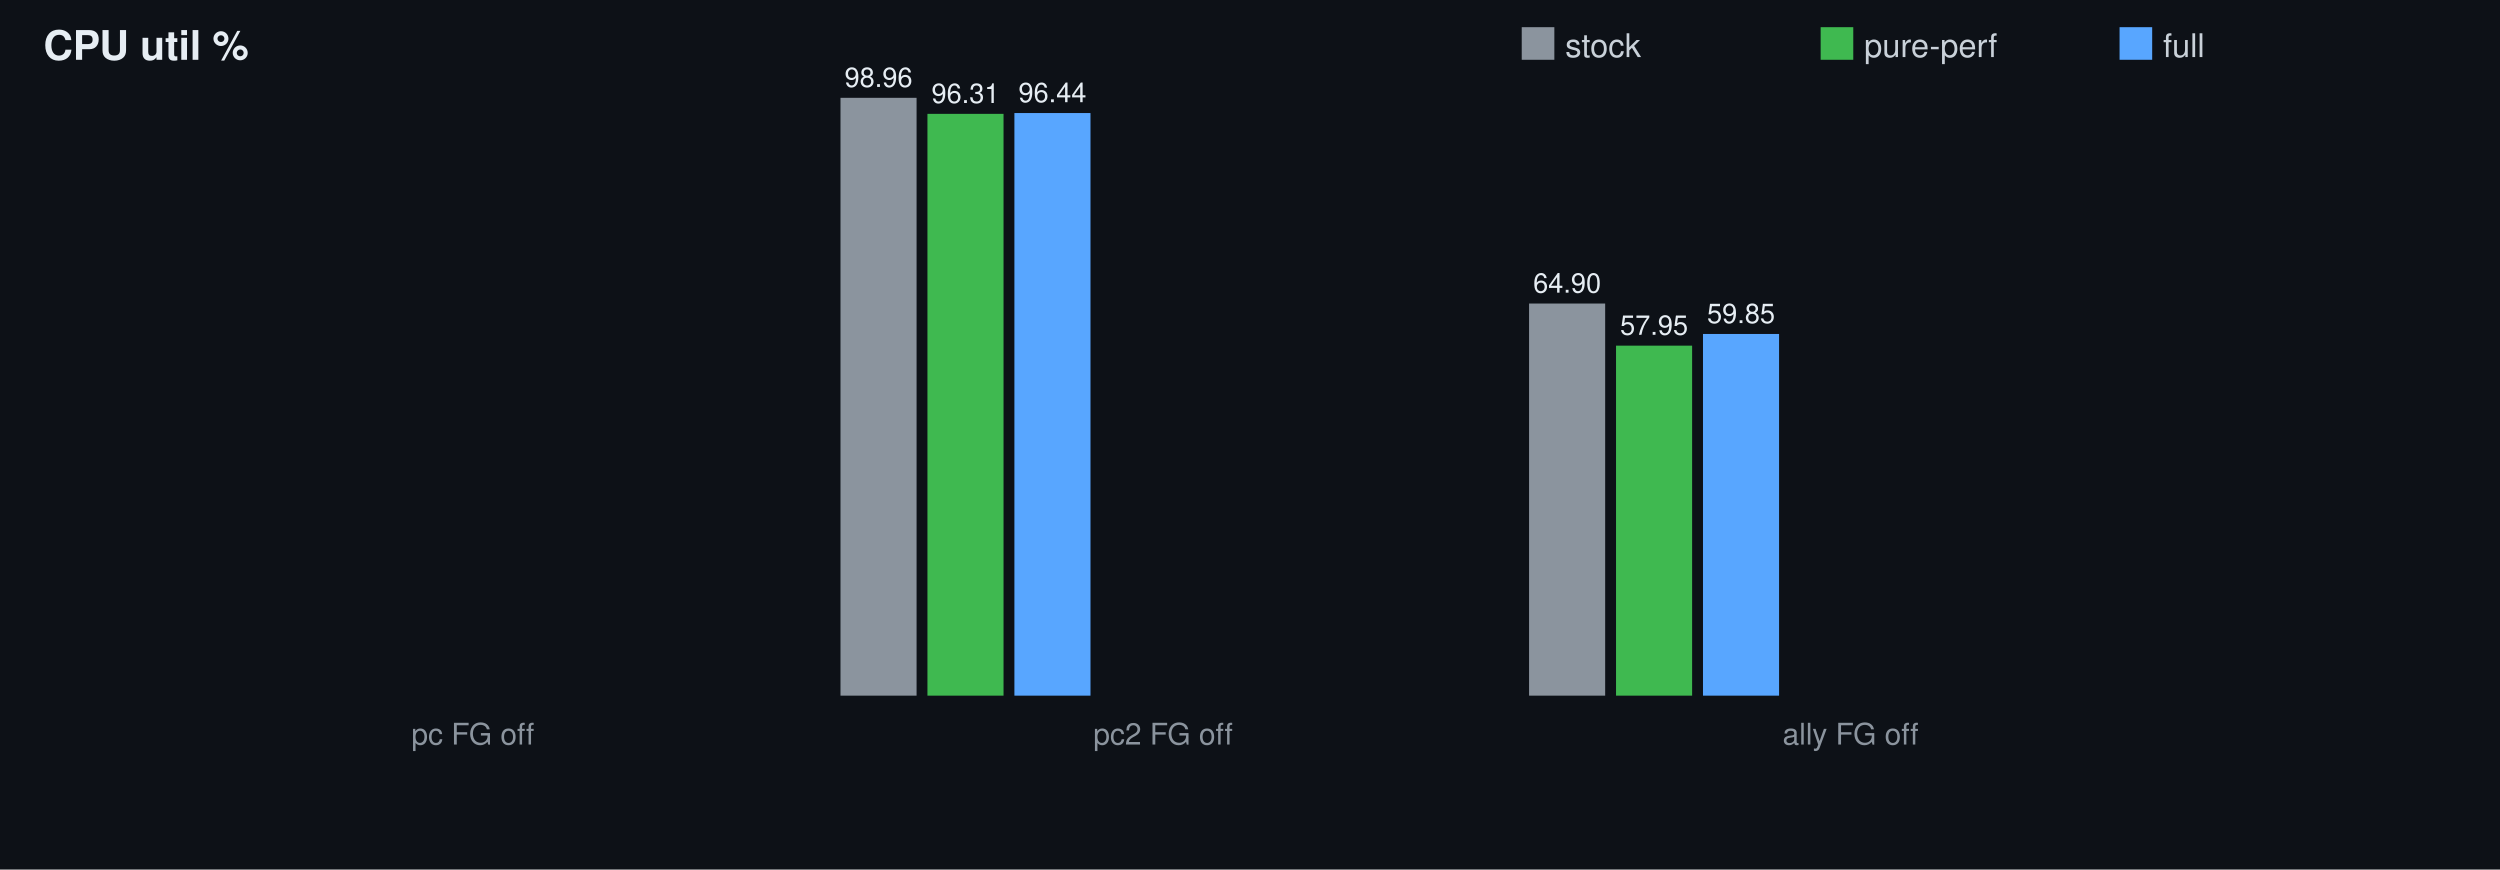
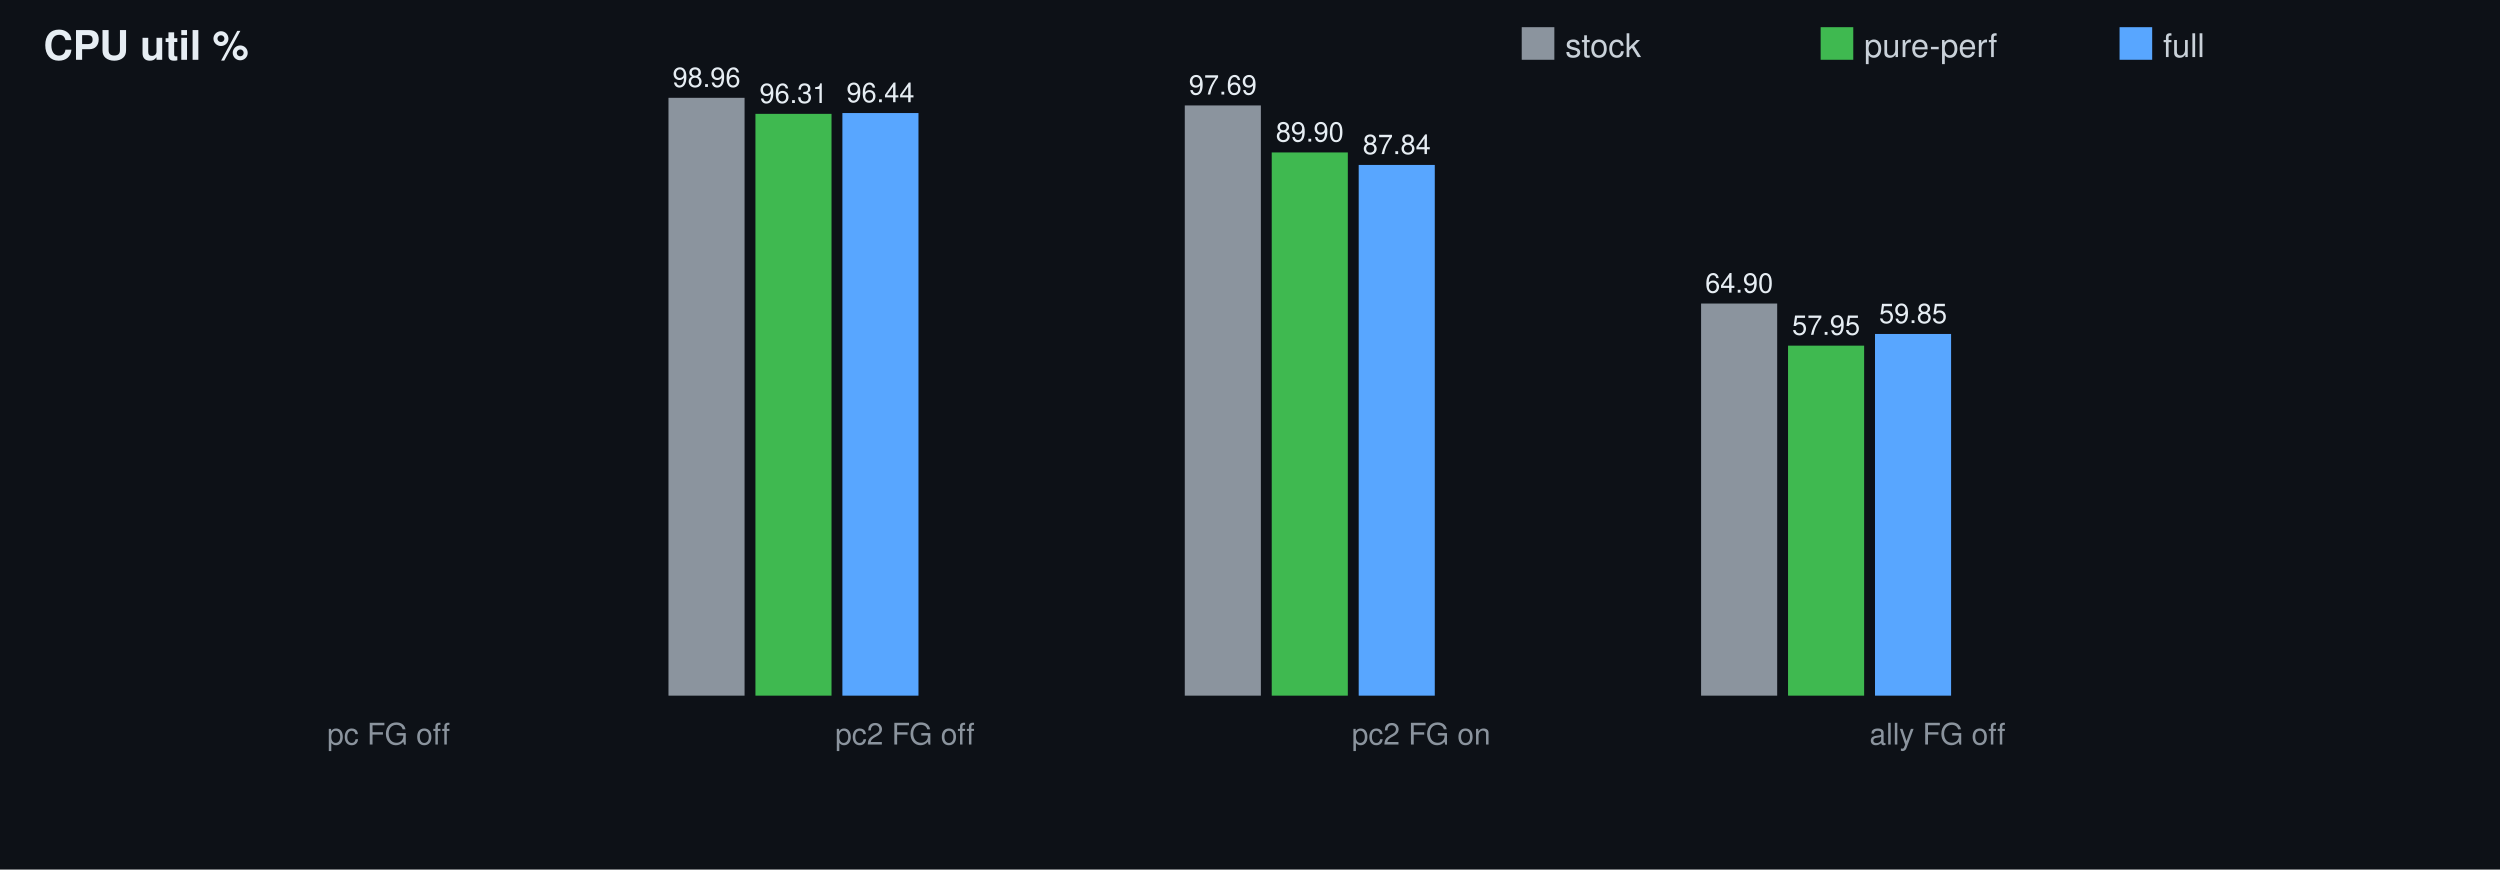
<svg xmlns="http://www.w3.org/2000/svg" viewBox="0 0 920 320" font-family="Segoe UI,Helvetica,Arial,sans-serif">
  <rect width="100%" height="100%" fill="#0d1117" />
  <text x="16" y="22" fill="#e6edf3" font-size="15" font-weight="700">CPU util %</text>
  <rect x="560" y="10" width="12" height="12" fill="#8b949e" />
  <text x="576" y="21" fill="#c9d1d9" font-size="12">stock</text>
  <rect x="670" y="10" width="12" height="12" fill="#3fb950" />
  <text x="686" y="21" fill="#c9d1d9" font-size="12">pure-perf</text>
  <rect x="780" y="10" width="12" height="12" fill="#58a6ff" />
  <text x="796" y="21" fill="#c9d1d9" font-size="12">full</text>
-   <text x="174" y="274" fill="#8b949e" font-size="11" text-anchor="middle">pc FG off</text>
-   <text x="428" y="274" fill="#8b949e" font-size="11" text-anchor="middle">pc2 FG off</text>
-   <rect x="309.3" y="36.0" width="28.0" height="220.0" fill="#8b949e" />
-   <text x="323.3" y="32.0" fill="#e6edf3" font-size="10" text-anchor="middle">98.96</text>
-   <rect x="341.3" y="41.9" width="28.0" height="214.1" fill="#3fb950" />
-   <text x="355.3" y="37.9" fill="#e6edf3" font-size="10" text-anchor="middle">96.31</text>
-   <rect x="373.3" y="41.6" width="28.0" height="214.4" fill="#58a6ff" />
-   <text x="387.3" y="37.6" fill="#e6edf3" font-size="10" text-anchor="middle">96.44</text>
-   <text x="681" y="274" fill="#8b949e" font-size="11" text-anchor="middle">ally FG off</text>
-   <rect x="562.7" y="111.7" width="28.0" height="144.3" fill="#8b949e" />
-   <text x="576.7" y="107.7" fill="#e6edf3" font-size="10" text-anchor="middle">64.90</text>
-   <rect x="594.7" y="127.2" width="28.0" height="128.8" fill="#3fb950" />
-   <text x="608.7" y="123.2" fill="#e6edf3" font-size="10" text-anchor="middle">57.95</text>
-   <rect x="626.7" y="122.9" width="28.0" height="133.1" fill="#58a6ff" />
-   <text x="640.7" y="118.9" fill="#e6edf3" font-size="10" text-anchor="middle">59.85</text>
+   <text x="143" y="274" fill="#8b949e" font-size="11" text-anchor="middle">pc FG off</text>
+   <text x="333" y="274" fill="#8b949e" font-size="11" text-anchor="middle">pc2 FG off</text>
+   <rect x="246.0" y="36.0" width="28.0" height="220.0" fill="#8b949e" />
+   <text x="260.0" y="32.0" fill="#e6edf3" font-size="10" text-anchor="middle">98.96</text>
+   <rect x="278.0" y="41.9" width="28.0" height="214.1" fill="#3fb950" />
+   <text x="292.0" y="37.9" fill="#e6edf3" font-size="10" text-anchor="middle">96.31</text>
+   <rect x="310.0" y="41.6" width="28.0" height="214.4" fill="#58a6ff" />
+   <text x="324.0" y="37.6" fill="#e6edf3" font-size="10" text-anchor="middle">96.44</text>
+   <text x="523" y="274" fill="#8b949e" font-size="11" text-anchor="middle">pc2 FG on</text>
+   <rect x="436.0" y="38.8" width="28.0" height="217.2" fill="#8b949e" />
+   <text x="450.0" y="34.8" fill="#e6edf3" font-size="10" text-anchor="middle">97.69</text>
+   <rect x="468.0" y="56.1" width="28.0" height="199.9" fill="#3fb950" />
+   <text x="482.0" y="52.1" fill="#e6edf3" font-size="10" text-anchor="middle">89.90</text>
+   <rect x="500.0" y="60.7" width="28.0" height="195.3" fill="#58a6ff" />
+   <text x="514.0" y="56.7" fill="#e6edf3" font-size="10" text-anchor="middle">87.84</text>
+   <text x="713" y="274" fill="#8b949e" font-size="11" text-anchor="middle">ally FG off</text>
+   <rect x="626.0" y="111.7" width="28.0" height="144.3" fill="#8b949e" />
+   <text x="640.0" y="107.7" fill="#e6edf3" font-size="10" text-anchor="middle">64.90</text>
+   <rect x="658.0" y="127.2" width="28.0" height="128.8" fill="#3fb950" />
+   <text x="672.0" y="123.2" fill="#e6edf3" font-size="10" text-anchor="middle">57.95</text>
+   <rect x="690.0" y="122.9" width="28.0" height="133.1" fill="#58a6ff" />
+   <text x="704.0" y="118.9" fill="#e6edf3" font-size="10" text-anchor="middle">59.85</text>
</svg>
